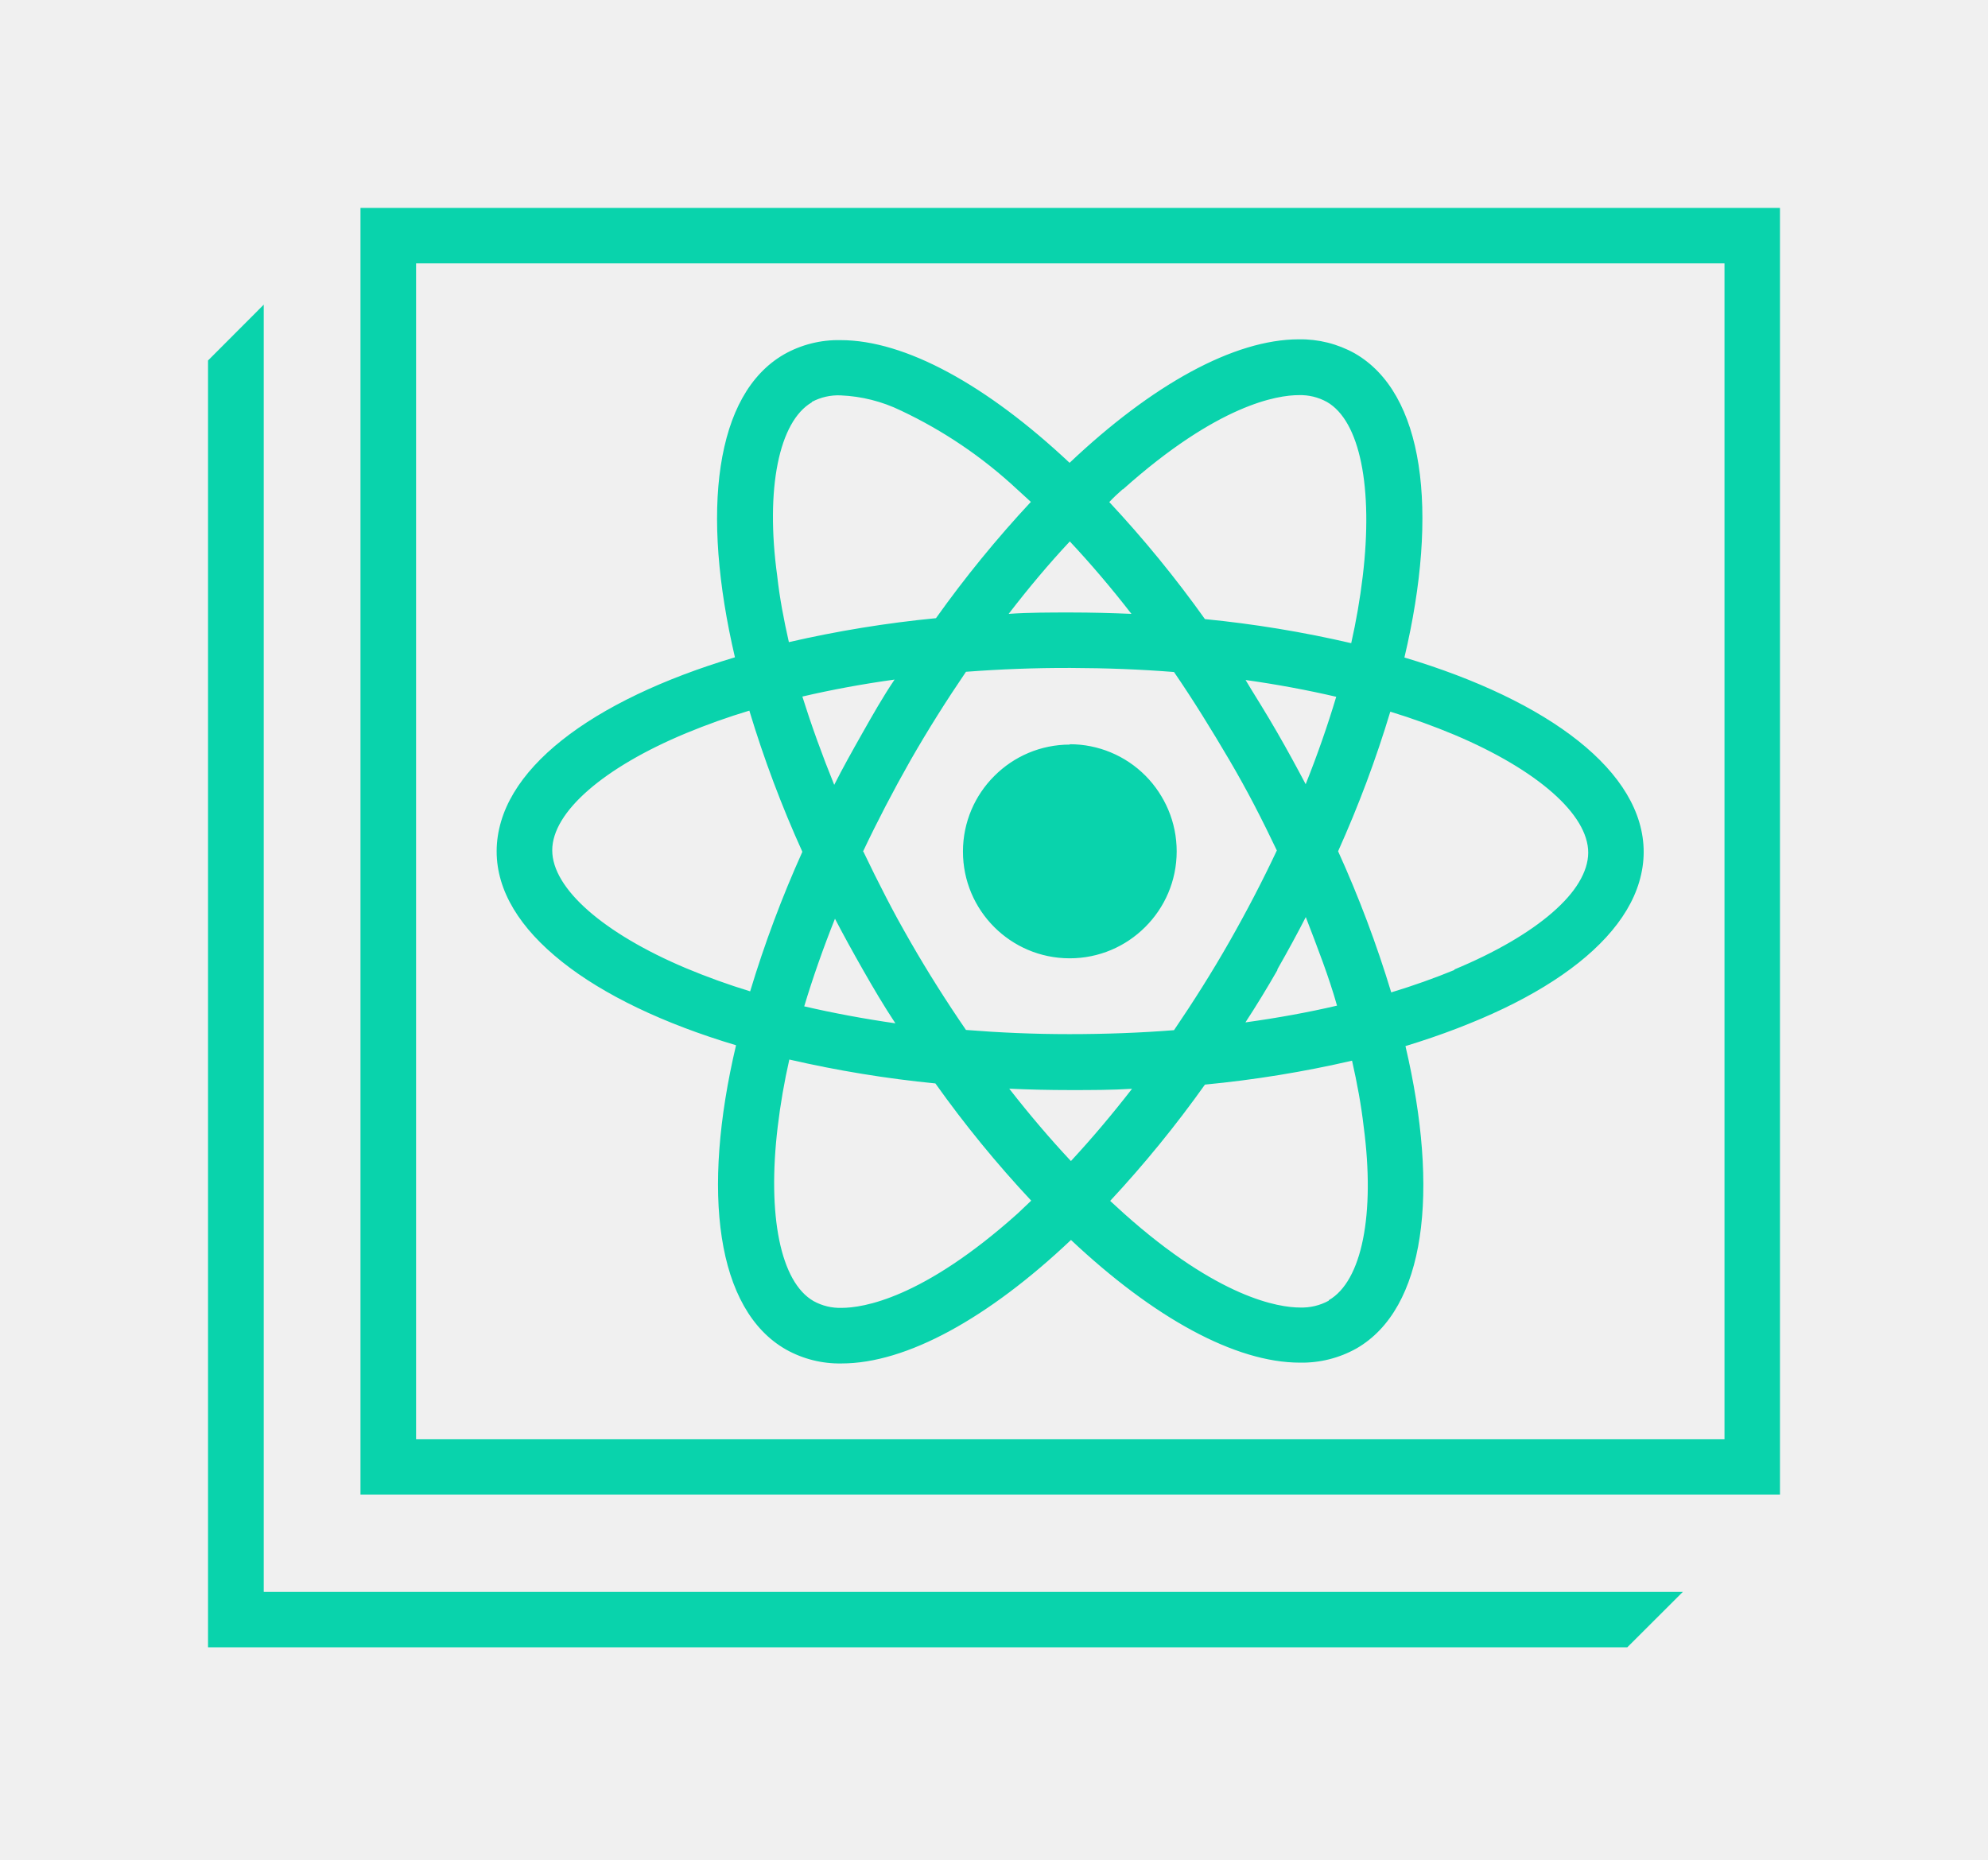
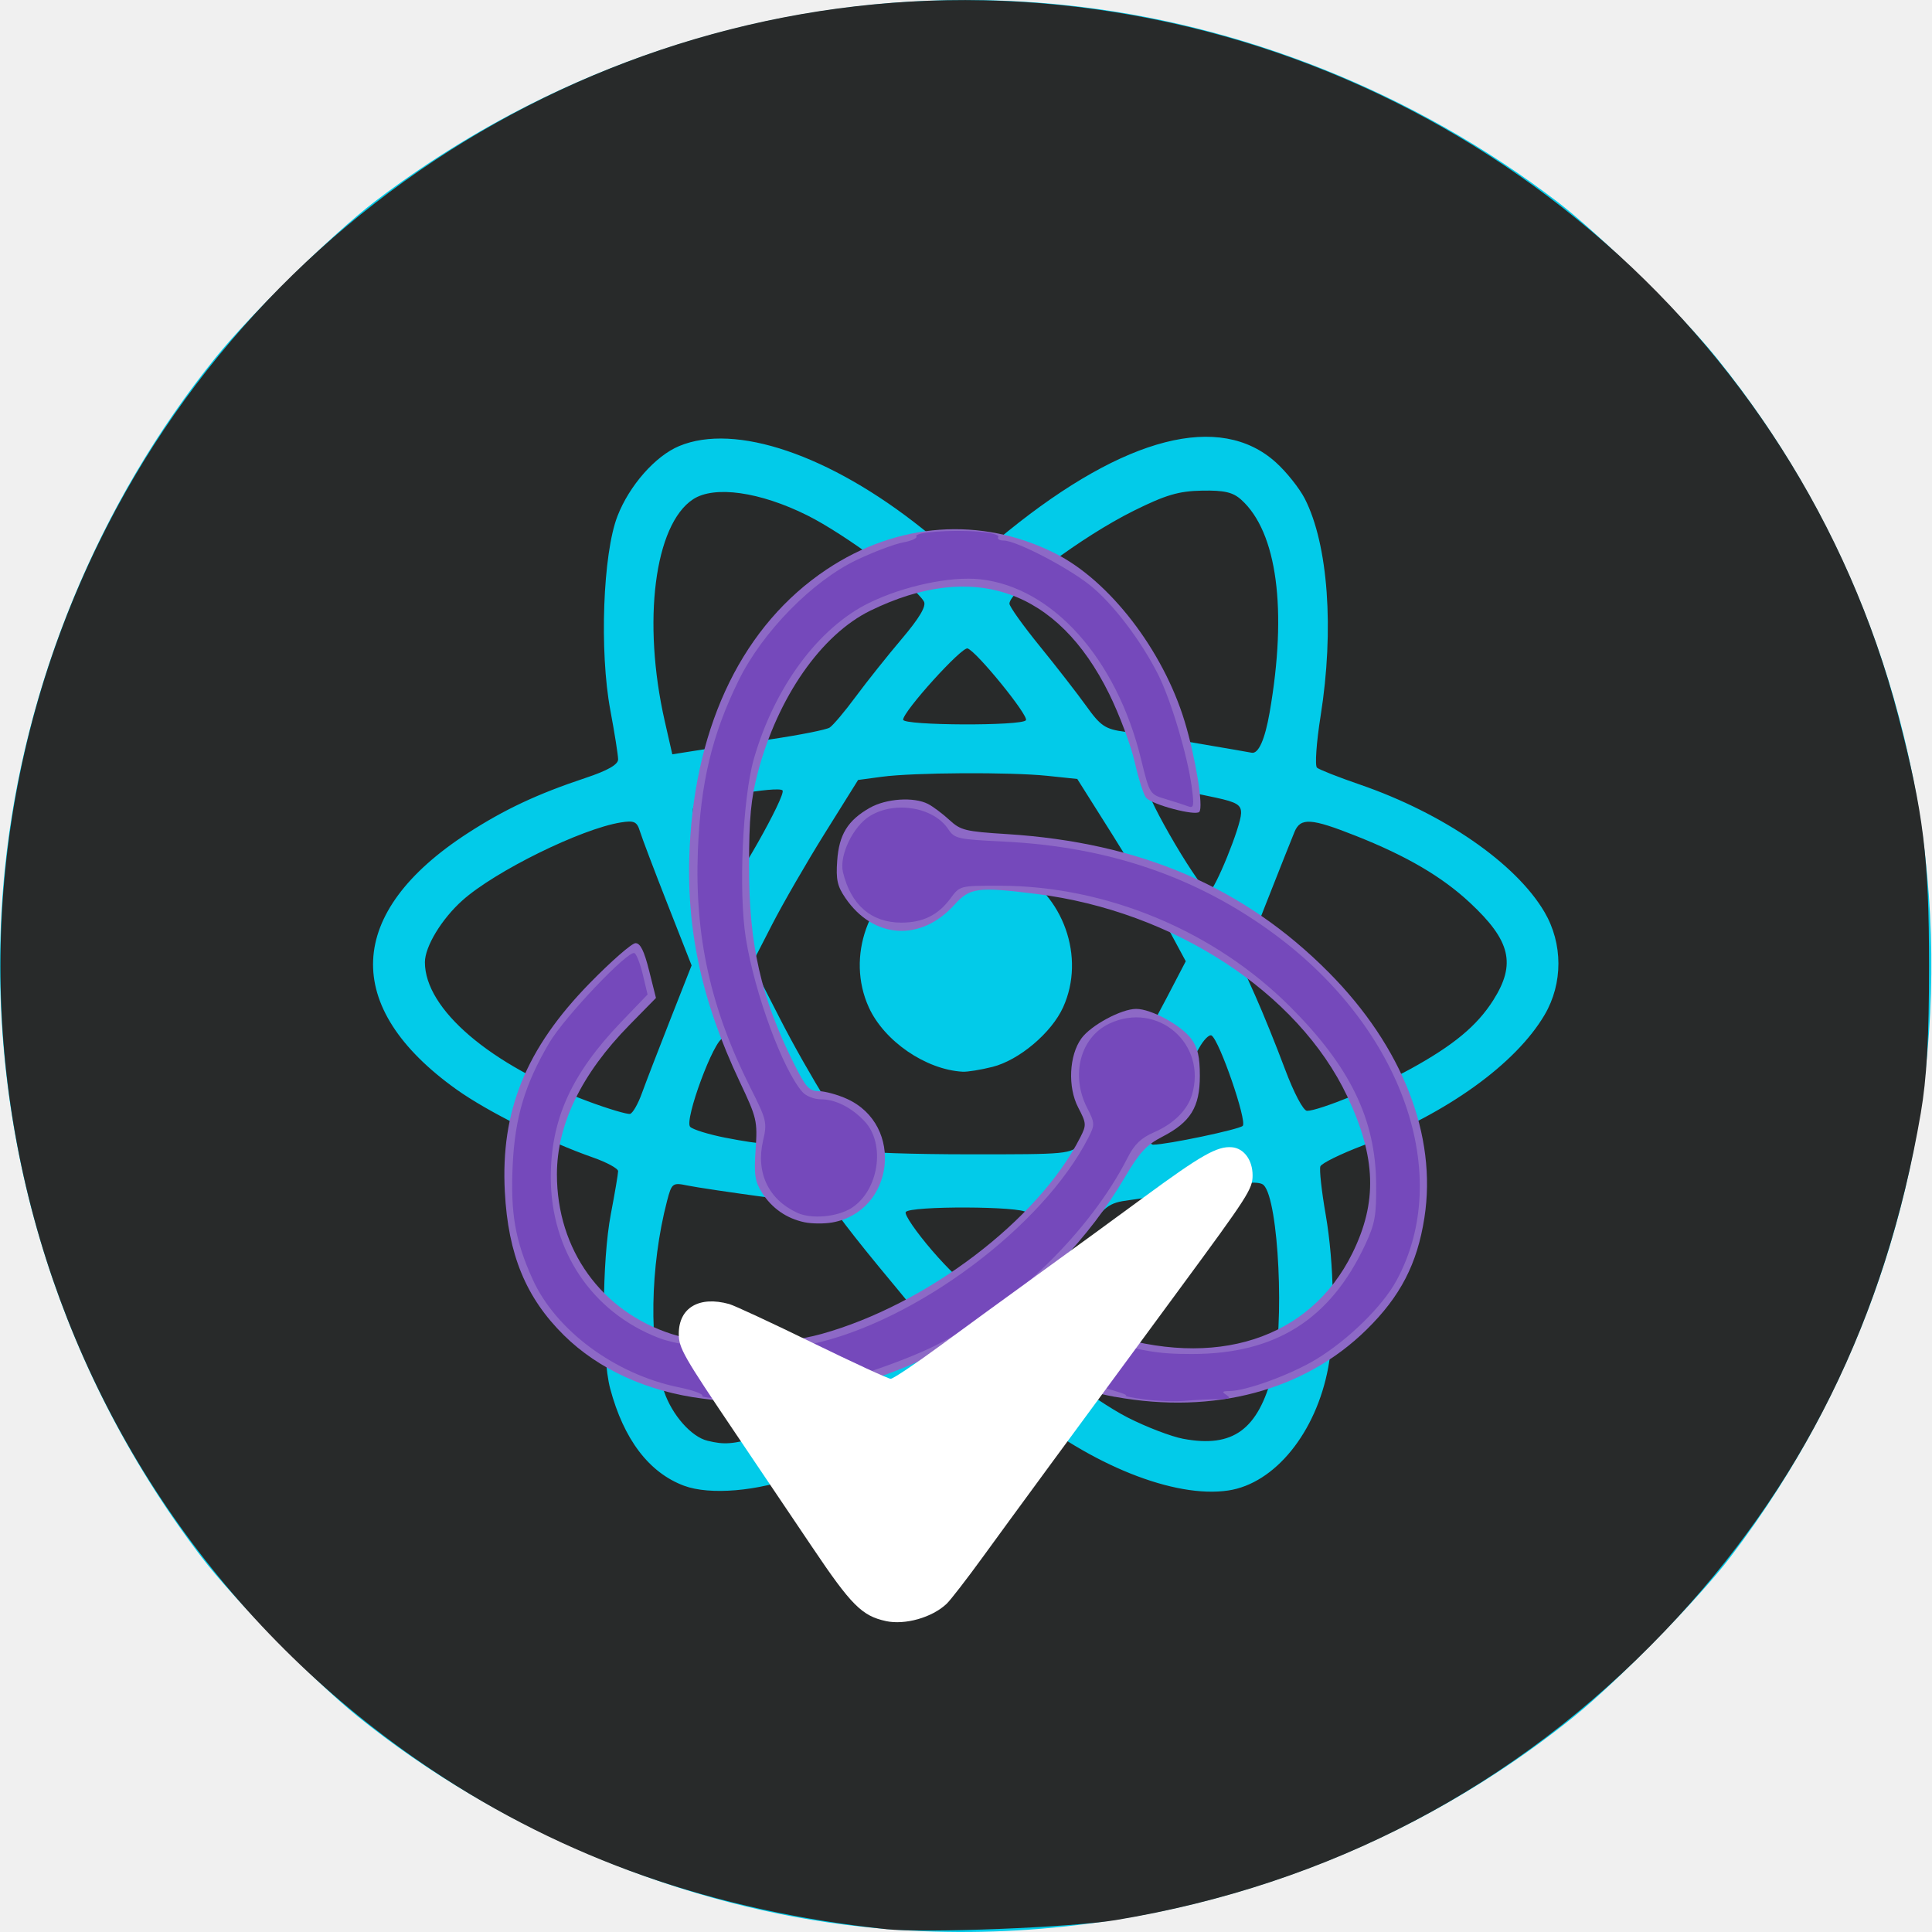
- <svg xmlns="http://www.w3.org/2000/svg" viewBox="0 0 170.96 159.93">
-   <defs>
-     <style>.cls-1{fill:#09d3ac;}</style>
-   </defs>
-   <path class="cls-1" d="M141.35,73.27c0-6.89-8.11-13-20.58-16.73,3-12.67,1.69-22.75-4.28-26.16a9.55,9.55,0,0,0-4.79-1.2c-5.57,0-12.61,3.89-19.72,10.62-7.11-6.68-14.13-10.55-19.69-10.55a9.46,9.46,0,0,0-4.86,1.22c-5.94,3.42-7.17,13.44-4.21,26.05-12.41,3.71-20.48,9.77-20.5,16.63s8.12,13,20.59,16.72c-3,12.68-1.7,22.75,4.28,26.16a9.41,9.41,0,0,0,4.78,1.2c5.58,0,12.62-3.89,19.73-10.62,7.1,6.68,14.12,10.55,19.69,10.55a9.59,9.59,0,0,0,4.86-1.22c5.94-3.42,7.16-13.44,4.21-26C133.27,86.18,141.34,80.12,141.35,73.27ZM96.56,42.06c8.19-7.33,13.31-8.12,15.13-8.12h0a4.71,4.71,0,0,1,2.42.58c2.86,1.63,4,7.38,3.09,15a56.73,56.73,0,0,1-1,5.79,97.7,97.7,0,0,0-12.58-2.07,98.47,98.47,0,0,0-8.24-10.08C95.75,42.79,96.15,42.42,96.56,42.06ZM71.77,78.94c.78,1.5,1.61,3,2.47,4.51S76,86.49,77,88c-2.71-.39-5.34-.88-7.84-1.46C69.86,84,70.75,81.5,71.77,78.94ZM69,59.9c2.53-.59,5.18-1.08,7.93-1.46-1,1.48-1.86,3-2.76,4.59s-1.69,3-2.46,4.52Q70.18,63.65,69,59.9Zm5.21,13.34q1.86-3.93,4.09-7.86c1.5-2.62,3.11-5.17,4.77-7.61,2.91-.22,5.91-.34,9-.33s6,.12,8.89.35c1.66,2.42,3.25,5,4.75,7.55s2.88,5.22,4.12,7.83c-1.23,2.62-2.6,5.25-4.08,7.85s-3.11,5.18-4.77,7.62c-2.91.23-5.91.34-9,.34s-6-.13-8.89-.36c-1.66-2.42-3.26-4.94-4.76-7.55S75.5,75.85,74.25,73.24Zm32.86-14.77c2.72.38,5.35.87,7.84,1.45-.74,2.47-1.62,5-2.64,7.55-.79-1.5-1.61-3-2.48-4.51S108,59.93,107.11,58.47Zm2.76,24.92q1.29-2.27,2.46-4.53c1,2.6,2,5.16,2.7,7.66-2.52.59-5.17,1.07-7.92,1.45Q108.52,85.75,109.87,83.39ZM92,46.56c1.8,1.92,3.57,4,5.3,6.23-1.71-.07-3.46-.12-5.23-.12s-3.58,0-5.33.12C88.45,50.57,90.2,48.48,92,46.56Zm-22.18-12A4.82,4.82,0,0,1,72.29,34a13.11,13.11,0,0,1,5.19,1.31,39.07,39.07,0,0,1,10,6.78l1.17,1.07a98.49,98.49,0,0,0-8.16,10,98.88,98.88,0,0,0-12.65,2.06c-.44-1.94-.8-3.84-1-5.67C65.8,42,67,36.24,69.81,34.6ZM64.53,85.26a58.75,58.75,0,0,1-5.54-2c-7.1-3-11.5-6.85-11.5-10.14S51.91,66,59,63.05a57.63,57.63,0,0,1,5.44-1.94A97.93,97.93,0,0,0,69,73.25,98.72,98.72,0,0,0,64.53,85.26Zm23,19.1c-8.19,7.33-13.31,8.11-15.14,8.11a4.69,4.69,0,0,1-2.42-.58c-2.86-1.63-4-7.38-3.09-15a56.07,56.07,0,0,1,1-5.78,99.51,99.51,0,0,0,12.58,2.06,97.17,97.17,0,0,0,8.24,10.08Zm4.57-4.51c-1.8-1.92-3.57-4-5.31-6.23,1.72.08,3.47.12,5.24.12s3.58,0,5.33-.11C95.63,95.85,93.87,97.93,92.09,99.85Zm22.18,12a4.82,4.82,0,0,1-2.48.59c-1.82,0-7-.8-15.16-8.1l-1.17-1.07a98.44,98.44,0,0,0,8.15-10,97,97,0,0,0,12.66-2.06c.44,1.94.79,3.84,1,5.67C118.27,104.42,117.12,110.18,114.27,111.81Zm10.8-28.44c-1.71.7-3.52,1.35-5.44,1.93a98.54,98.54,0,0,0-4.57-12.14,98.1,98.1,0,0,0,4.49-12,58.75,58.75,0,0,1,5.54,2c7.09,3,11.5,6.85,11.49,10.14S132.17,80.42,125.07,83.37ZM92,82.39a9.18,9.18,0,1,0-9.17-9.19A9.17,9.17,0,0,0,92,82.39ZM31,17.88V128.53H153.07V17.88ZM148.3,123.77H35.78V22.65H148.3Zm-85-33.9c-3,12.68-1.7,22.75,4.28,26.16a9.41,9.41,0,0,0,4.78,1.2c5.58,0,12.62-3.89,19.73-10.62,7.1,6.68,14.12,10.55,19.69,10.55a9.59,9.59,0,0,0,4.86-1.22c5.94-3.42,7.16-13.44,4.21-26,12.41-3.72,20.48-9.78,20.49-16.63s-8.11-13-20.58-16.73c3-12.67,1.69-22.75-4.28-26.16a9.55,9.55,0,0,0-4.79-1.2c-5.57,0-12.61,3.89-19.72,10.62-7.11-6.68-14.13-10.55-19.69-10.55a9.46,9.46,0,0,0-4.86,1.22c-5.94,3.42-7.17,13.44-4.21,26.05-12.41,3.71-20.48,9.77-20.5,16.63S50.84,86.13,63.31,89.87Zm24.21,14.49c-8.19,7.33-13.31,8.11-15.14,8.11a4.69,4.69,0,0,1-2.42-.58c-2.86-1.63-4-7.38-3.09-15a56.07,56.07,0,0,1,1-5.78,99.51,99.51,0,0,0,12.58,2.06,97.17,97.17,0,0,0,8.24,10.08Zm24.79-36.89c-.79-1.5-1.61-3-2.48-4.51s-1.8-3-2.72-4.49c2.72.38,5.35.87,7.84,1.45C114.21,62.39,113.33,64.92,112.31,67.47Zm2.72,19c-2.52.59-5.17,1.07-7.92,1.45q1.41-2.22,2.76-4.58t2.46-4.53C113.37,81.46,114.28,84,115,86.52Zm-5.21-13.35c-1.23,2.62-2.6,5.25-4.08,7.85s-3.11,5.18-4.77,7.62c-2.91.23-5.91.34-9,.34s-6-.13-8.89-.36c-1.66-2.42-3.26-4.94-4.76-7.55s-2.87-5.22-4.12-7.83q1.86-3.93,4.09-7.86c1.5-2.62,3.11-5.17,4.77-7.61,2.91-.22,5.91-.34,9-.33s6,.12,8.89.35c1.66,2.42,3.25,5,4.75,7.55S108.58,70.56,109.82,73.17ZM77,88c-2.71-.39-5.34-.88-7.84-1.46.74-2.46,1.63-5,2.65-7.55.78,1.5,1.61,3,2.47,4.51S76,86.49,77,88ZM74.21,63c-.87,1.5-1.69,3-2.46,4.52Q70.18,63.65,69,59.9c2.53-.59,5.18-1.08,7.93-1.46C76,59.92,75.11,61.45,74.21,63ZM92.09,99.85c-1.8-1.92-3.57-4-5.31-6.23,1.72.08,3.47.12,5.24.12s3.58,0,5.33-.11C95.63,95.85,93.87,97.93,92.09,99.85Zm22.18,12a4.82,4.82,0,0,1-2.48.59c-1.82,0-7-.8-15.16-8.1l-1.17-1.07a98.44,98.44,0,0,0,8.15-10,97,97,0,0,0,12.66-2.06c.44,1.94.79,3.84,1,5.67C118.27,104.42,117.12,110.18,114.27,111.81Zm5.28-50.66a58.75,58.75,0,0,1,5.54,2c7.09,3,11.5,6.85,11.49,10.14s-4.41,7.16-11.51,10.11c-1.71.7-3.52,1.35-5.44,1.93a98.54,98.54,0,0,0-4.57-12.14A98.1,98.1,0,0,0,119.55,61.15Zm-23-19.09c8.19-7.33,13.31-8.12,15.13-8.12h0a4.71,4.71,0,0,1,2.42.58c2.86,1.63,4,7.38,3.09,15a56.73,56.73,0,0,1-1,5.79,97.7,97.7,0,0,0-12.58-2.07,98.47,98.47,0,0,0-8.24-10.08C95.75,42.79,96.15,42.42,96.56,42.06ZM92,46.56c1.8,1.92,3.57,4,5.3,6.23-1.71-.07-3.46-.12-5.23-.12s-3.58,0-5.33.12C88.45,50.57,90.2,48.48,92,46.56Zm-22.18-12A4.82,4.82,0,0,1,72.29,34a13.11,13.11,0,0,1,5.19,1.31,39.07,39.07,0,0,1,10,6.78l1.17,1.07a98.49,98.49,0,0,0-8.16,10,98.88,98.88,0,0,0-12.65,2.06c-.44-1.94-.8-3.84-1-5.67C65.8,42,67,36.24,69.81,34.6ZM59,63.05a57.63,57.63,0,0,1,5.44-1.94A97.93,97.93,0,0,0,69,73.25a98.72,98.72,0,0,0-4.49,12,58.75,58.75,0,0,1-5.54-2c-7.1-3-11.5-6.85-11.5-10.14S51.91,66,59,63.05Zm33,1a9.18,9.18,0,1,0,9.17,9.19A9.17,9.17,0,0,0,92,64Zm0,0a9.18,9.18,0,1,0,9.17,9.19A9.17,9.17,0,0,0,92,64Zm0,0a9.18,9.18,0,1,0,9.17,9.19A9.17,9.17,0,0,0,92,64Zm49.35,9.24c0-6.89-8.11-13-20.58-16.73,3-12.67,1.69-22.75-4.28-26.16a9.55,9.55,0,0,0-4.79-1.2c-5.57,0-12.61,3.89-19.72,10.62-7.11-6.68-14.13-10.55-19.69-10.55a9.46,9.46,0,0,0-4.86,1.22c-5.94,3.42-7.17,13.44-4.21,26.05-12.41,3.71-20.48,9.77-20.5,16.63s8.12,13,20.59,16.72c-3,12.68-1.7,22.75,4.28,26.16a9.41,9.41,0,0,0,4.78,1.2c5.58,0,12.62-3.89,19.73-10.62,7.1,6.68,14.12,10.55,19.69,10.55a9.59,9.59,0,0,0,4.86-1.22c5.94-3.42,7.16-13.44,4.21-26C133.27,86.18,141.34,80.12,141.35,73.27ZM96.56,42.06c8.19-7.33,13.31-8.12,15.13-8.12h0a4.71,4.71,0,0,1,2.42.58c2.86,1.63,4,7.38,3.09,15a56.73,56.73,0,0,1-1,5.79,97.7,97.7,0,0,0-12.58-2.07,98.47,98.47,0,0,0-8.24-10.08C95.75,42.79,96.15,42.42,96.56,42.06ZM71.77,78.94c.78,1.5,1.61,3,2.47,4.51S76,86.49,77,88c-2.71-.39-5.34-.88-7.84-1.46C69.86,84,70.75,81.5,71.77,78.94ZM69,59.9c2.53-.59,5.18-1.08,7.93-1.46-1,1.48-1.86,3-2.76,4.59s-1.69,3-2.46,4.52Q70.18,63.65,69,59.9Zm5.21,13.34q1.86-3.93,4.09-7.86c1.5-2.62,3.11-5.17,4.77-7.61,2.91-.22,5.91-.34,9-.33s6,.12,8.89.35c1.66,2.42,3.25,5,4.75,7.55s2.88,5.22,4.12,7.83c-1.23,2.62-2.6,5.25-4.08,7.85s-3.11,5.18-4.77,7.62c-2.91.23-5.91.34-9,.34s-6-.13-8.89-.36c-1.66-2.42-3.26-4.94-4.76-7.55S75.5,75.85,74.25,73.24Zm32.86-14.77c2.72.38,5.35.87,7.84,1.45-.74,2.47-1.62,5-2.64,7.55-.79-1.5-1.61-3-2.48-4.51S108,59.93,107.11,58.47Zm2.76,24.92q1.29-2.27,2.46-4.53c1,2.6,2,5.16,2.7,7.66-2.52.59-5.17,1.07-7.92,1.45Q108.52,85.75,109.87,83.39ZM92,46.56c1.8,1.92,3.57,4,5.3,6.23-1.71-.07-3.46-.12-5.23-.12s-3.58,0-5.33.12C88.45,50.57,90.2,48.48,92,46.56Zm-22.18-12A4.82,4.82,0,0,1,72.29,34a13.11,13.11,0,0,1,5.19,1.31,39.07,39.07,0,0,1,10,6.78l1.17,1.07a98.49,98.49,0,0,0-8.16,10,98.88,98.88,0,0,0-12.65,2.06c-.44-1.94-.8-3.84-1-5.67C65.8,42,67,36.24,69.81,34.6ZM64.53,85.26a58.75,58.75,0,0,1-5.54-2c-7.1-3-11.5-6.85-11.5-10.14S51.91,66,59,63.05a57.63,57.63,0,0,1,5.44-1.94A97.93,97.93,0,0,0,69,73.25,98.72,98.72,0,0,0,64.53,85.26Zm23,19.1c-8.19,7.33-13.31,8.11-15.14,8.11a4.69,4.69,0,0,1-2.42-.58c-2.86-1.63-4-7.38-3.09-15a56.07,56.07,0,0,1,1-5.78,99.51,99.51,0,0,0,12.58,2.06,97.17,97.17,0,0,0,8.24,10.08Zm4.57-4.51c-1.8-1.92-3.57-4-5.31-6.23,1.72.08,3.47.12,5.24.12s3.58,0,5.33-.11C95.63,95.85,93.87,97.93,92.09,99.85Zm22.18,12a4.82,4.82,0,0,1-2.48.59c-1.82,0-7-.8-15.16-8.1l-1.17-1.07a98.44,98.44,0,0,0,8.15-10,97,97,0,0,0,12.66-2.06c.44,1.94.79,3.84,1,5.67C118.27,104.42,117.12,110.18,114.27,111.81Zm10.8-28.44c-1.71.7-3.52,1.35-5.44,1.93a98.54,98.54,0,0,0-4.57-12.14,98.1,98.1,0,0,0,4.49-12,58.75,58.75,0,0,1,5.54,2c7.09,3,11.5,6.85,11.49,10.14S132.17,80.42,125.07,83.37ZM92,82.39a9.18,9.18,0,1,0-9.17-9.19A9.17,9.17,0,0,0,92,82.39Zm-69.32,54.5V26.2L17.89,31V141.66H139.94l4.78-4.77Z" />
+ <svg xmlns="http://www.w3.org/2000/svg" width="181.35mm" height="181.411mm" viewBox="0 0 181.35 181.411" version="1.1" id="svg8">
+   <defs id="defs2" />
+   <g id="layer1" transform="translate(-14.32487,-57.79436)">
+     <g id="g896">
+       <g transform="matrix(1.714403,0,0,1.714403,101.1372,-62.60127)" id="g848">
+         <path id="path852" d="m -3.39,175.757 c -9.764,-1.03 -19.903,-5.258 -27.679,-11.541 -2.343,-1.893 -6.79,-6.429 -8.504,-8.673 -8.288,-10.851 -12.154,-24.367 -10.797,-37.741 1.024,-10.086 5.147,-20.079 11.554,-28.008 1.893,-2.343 6.429,-6.79 8.673,-8.504 10.851,-8.288 24.367,-12.154 37.741,-10.797 9.665,0.981 19.216,4.789 27.082,10.797 2.244,1.714 6.78,6.161 8.673,8.504 15.434,19.099 15.746,46.124 0.757,65.749 -1.714,2.244 -6.161,6.78 -8.504,8.673 -10.871,8.785 -25.127,13.004 -38.996,11.541 z" style="fill:#02cbe9;stroke-width:0.265" />
+         <path id="path850" d="M -2.098,175.886 C -11.523,174.899 -19.722,172.023 -27.018,167.144 -49.106,152.376 -56.865,123.779 -45.24,99.98 -35.545,80.129 -14.453,68.298 7.333,70.49 29.341,72.704 47.844,88.363 53.328,109.416 c 1.386,5.321 1.689,7.784 1.689,13.715 0,3.921 -0.126,6.157 -0.454,8.07 -1.925,11.22 -6.525,20.516 -14.044,28.385 -8.129,8.506 -18.297,13.854 -30.05,15.804 -2.441,0.405 -10.43,0.721 -12.568,0.497 z m -4.791,-24.821 c 2.299,-0.865 4.495,-2.199 7.155,-4.347 1.408,-1.137 2.205,-1.618 2.422,-1.462 0.177,0.128 1.316,1.043 2.531,2.034 3.903,3.184 8.472,5.012 11.42,4.57 2.545,-0.382 4.806,-3.165 5.472,-6.738 0.386,-2.074 0.325,-5.703 -0.141,-8.378 -0.224,-1.283 -0.354,-2.469 -0.29,-2.636 0.064,-0.167 1.11,-0.682 2.325,-1.143 4.594,-1.747 8.377,-4.467 9.959,-7.161 1.007,-1.716 1.004,-3.898 -0.008,-5.623 -1.569,-2.673 -5.532,-5.408 -10.123,-6.988 -1.164,-0.4 -2.216,-0.815 -2.338,-0.921 -0.122,-0.106 -0.033,-1.381 0.198,-2.834 0.753,-4.737 0.415,-9.387 -0.864,-11.895 C 20.536,96.971 19.825,96.077 19.246,95.554 16.191,92.794 10.993,94.124 4.587,99.307 L 2.327,101.135 -0.127,99.175 C -5.186,95.136 -10.373,93.375 -13.44,94.657 c -1.305,0.545 -2.728,2.161 -3.378,3.836 -0.799,2.057 -0.995,7.408 -0.39,10.636 0.234,1.248 0.425,2.459 0.425,2.69 0,0.284 -0.578,0.613 -1.784,1.014 -2.63,0.875 -4.441,1.724 -6.451,3.025 -6.694,4.331 -6.921,9.539 -0.611,14.042 1.699,1.212 5.003,2.86 7.457,3.717 0.764,0.267 1.389,0.607 1.389,0.754 -2.6e-5,0.148 -0.179,1.202 -0.397,2.342 -0.492,2.57 -0.512,7.79 -0.037,9.568 0.743,2.783 2.127,4.603 4.042,5.318 1.417,0.529 4.054,0.304 6.285,-0.535 z m -4.998,-1.929 c -0.884,-0.213 -1.937,-1.406 -2.377,-2.694 -0.843,-2.466 -0.775,-6.852 0.162,-10.442 0.254,-0.974 0.306,-1.013 1.108,-0.845 0.463,0.097 2.444,0.392 4.402,0.656 3.159,0.425 3.606,0.549 3.969,1.097 0.225,0.34 1.182,1.557 2.128,2.704 3.108,3.77 2.84,3.253 2.1,4.051 -1.941,2.091 -6.017,4.589 -8.571,5.252 -1.607,0.418 -1.985,0.446 -2.921,0.221 z m 26.061,-0.105 c -0.655,-0.122 -2.024,-0.646 -3.043,-1.165 -1.827,-0.929 -5.819,-3.925 -6.245,-4.686 -0.154,-0.275 0.143,-0.815 1.004,-1.82 0.672,-0.786 1.869,-2.286 2.659,-3.334 1.348,-1.788 1.513,-1.916 2.671,-2.07 0.679,-0.09 2.544,-0.379 4.145,-0.642 2.159,-0.354 2.988,-0.401 3.21,-0.179 0.827,0.823 1.156,7.768 0.489,10.329 -0.8,3.073 -2.173,4.074 -4.89,3.566 z M 0.422,138.727 c -0.884,-1.027 -1.537,-1.979 -1.452,-2.117 0.214,-0.346 6.397,-0.324 6.612,0.025 0.216,0.35 -2.682,3.959 -3.18,3.959 -0.205,0 -1.096,-0.84 -1.98,-1.867 z m -3.874,-5.48 c -0.538,-0.352 -2.936,-4.237 -4.482,-7.26 l -1.52,-2.971 1.09,-2.125 c 0.6,-1.169 1.908,-3.435 2.908,-5.036 l 1.817,-2.91 1.3,-0.175 c 1.734,-0.234 7.038,-0.264 9.072,-0.051 l 1.632,0.171 1.936,3.071 c 1.065,1.689 2.402,3.935 2.971,4.992 l 1.035,1.921 -1.058,2.03 c -1.579,3.029 -4.095,7.277 -4.71,7.953 -0.529,0.582 -0.669,0.595 -6.118,0.591 -3.067,-0.002 -5.71,-0.091 -5.873,-0.198 z m 7.175,-4.588 c 1.458,-0.367 3.231,-1.864 3.867,-3.265 1.243,-2.736 0.017,-6.181 -2.691,-7.563 -1.378,-0.703 -3.879,-0.705 -5.254,-0.004 -2.736,1.396 -3.953,4.806 -2.699,7.567 0.841,1.852 3.115,3.414 5.138,3.53 0.263,0.015 1,-0.104 1.638,-0.265 z m -14.627,3.881 c -0.915,-0.18 -1.784,-0.448 -1.931,-0.596 -0.346,-0.346 1.323,-4.846 1.797,-4.846 0.184,0 0.687,0.685 1.117,1.521 0.431,0.837 1.14,2.049 1.577,2.694 0.437,0.645 0.734,1.27 0.66,1.389 -0.177,0.287 -1.197,0.235 -3.221,-0.163 z m 23.231,0.049 c 0.002,-0.182 0.508,-1.183 1.124,-2.224 0.616,-1.041 1.327,-2.269 1.581,-2.729 0.253,-0.46 0.564,-0.772 0.689,-0.694 0.432,0.267 1.959,4.695 1.706,4.948 -0.198,0.198 -4.157,1.029 -4.907,1.03 -0.109,2e-4 -0.196,-0.148 -0.194,-0.33 z m -30.783,-2.053 c -5.33,-1.979 -8.909,-5.035 -8.909,-7.607 0,-0.858 0.917,-2.371 2.052,-3.386 1.791,-1.602 6.491,-3.916 8.669,-4.27 0.74,-0.12 0.894,-0.05 1.057,0.485 0.105,0.344 0.784,2.137 1.51,3.985 l 1.319,3.359 -1.177,2.991 c -0.647,1.645 -1.346,3.458 -1.552,4.028 -0.206,0.571 -0.493,1.07 -0.637,1.111 -0.144,0.041 -1.194,-0.272 -2.333,-0.695 z m 38.186,-1.784 c -0.476,-1.273 -1.201,-3.065 -1.612,-3.982 l -0.747,-1.666 1.322,-3.361 c 0.727,-1.848 1.434,-3.629 1.571,-3.956 0.331,-0.791 0.905,-0.754 3.362,0.22 2.786,1.103 4.717,2.236 6.248,3.663 2.228,2.078 2.532,3.353 1.274,5.338 -0.888,1.401 -2.176,2.47 -4.538,3.767 -1.771,0.972 -5.03,2.292 -5.659,2.292 -0.205,0 -0.723,-0.982 -1.221,-2.315 z m -31.298,-10.433 c -0.843,-2.022 -1.294,-3.712 -1.056,-3.95 0.365,-0.365 4.6,-1.111 4.845,-0.853 0.224,0.236 -2.723,5.448 -3.163,5.595 -0.143,0.048 -0.425,-0.308 -0.626,-0.791 z m 25.29,-1.864 c -0.882,-1.495 -1.543,-2.821 -1.468,-2.946 0.142,-0.237 1.361,-0.104 3.708,0.406 1.145,0.249 1.387,0.399 1.375,0.855 -0.018,0.731 -1.434,4.211 -1.758,4.319 -0.139,0.046 -0.975,-1.139 -1.857,-2.634 z m -27.95,-6.729 c -1.242,-5.459 -0.563,-10.77 1.553,-12.156 1.164,-0.762 3.659,-0.41 6.256,0.884 2.05,1.022 5.906,3.87 6.385,4.717 0.142,0.251 -0.25,0.91 -1.213,2.046 -0.782,0.922 -1.915,2.344 -2.518,3.16 -0.603,0.817 -1.248,1.581 -1.433,1.699 -0.185,0.118 -1.646,0.408 -3.247,0.645 -1.601,0.237 -3.464,0.518 -4.14,0.625 l -1.23,0.194 z m 29.198,1.216 c -1.528,-0.259 -3.327,-0.545 -3.998,-0.635 -1.074,-0.144 -1.326,-0.312 -2.113,-1.41 -0.491,-0.685 -1.639,-2.164 -2.551,-3.285 -0.912,-1.121 -1.658,-2.167 -1.658,-2.323 0,-0.709 3.974,-3.681 6.799,-5.084 1.754,-0.871 2.47,-1.083 3.741,-1.107 1.228,-0.023 1.7,0.086 2.158,0.5 1.963,1.771 2.531,6.026 1.554,11.642 -0.261,1.5 -0.617,2.295 -0.99,2.212 -0.091,-0.02 -1.416,-0.249 -2.944,-0.508 z M -1.172,109.644 c 0,-0.455 3.212,-4.007 3.53,-3.903 0.493,0.161 3.352,3.678 3.196,3.931 -0.199,0.323 -6.726,0.296 -6.726,-0.027 z" style="fill:#282a2a;stroke-width:0.265" />
+       </g>
+       <g transform="matrix(1.458015,0,0,1.458015,98.5287,-191.969)" id="g860">
+         <path id="path864" d="m -12.492,261.377 c -3.575,-0.453 -6.721,-1.887 -8.94,-4.077 -2.45,-2.418 -3.596,-5.199 -3.809,-9.248 -0.275,-5.215 1.356,-9.222 5.465,-13.428 1.387,-1.419 2.715,-2.58 2.952,-2.58 0.311,2.6e-4 0.555,0.493 0.874,1.765 l 0.443,1.765 -1.709,1.741 c -3.09,3.148 -4.67,6.404 -4.67,9.622 0,4.848 2.863,8.827 7.398,10.282 2.474,0.793 6.78,0.791 9.64,-0.006 6.775,-1.887 13.968,-7.35 16.664,-12.656 0.409,-0.805 0.402,-0.905 -0.132,-1.929 -0.683,-1.31 -0.587,-3.358 0.208,-4.451 0.615,-0.845 2.573,-1.899 3.527,-1.899 0.971,0 2.916,1.06 3.556,1.938 0.41,0.563 0.545,1.15 0.545,2.381 0,2.006 -0.601,2.979 -2.418,3.914 -1.022,0.526 -1.464,1.005 -2.418,2.621 -4.673,7.917 -12.922,13.238 -22.108,14.263 -1.395,0.156 -2.69,0.268 -2.878,0.249 -0.188,-0.018 -1.175,-0.139 -2.193,-0.268 z m 26.554,-0.112 c -2.233,-0.404 -5.307,-1.465 -5.445,-1.878 -0.049,-0.146 0.631,-0.83 1.51,-1.521 l 1.598,-1.256 1.65,0.545 c 7.139,2.358 13.228,0.401 15.962,-5.132 1.627,-3.293 1.535,-6.183 -0.322,-10.111 -3.168,-6.7 -11.195,-11.93 -20.004,-13.035 -3.789,-0.475 -4.302,-0.408 -5.29,0.689 -2.169,2.408 -5.23,2.217 -7.035,-0.439 -0.516,-0.76 -0.607,-1.175 -0.522,-2.387 0.118,-1.691 0.679,-2.604 2.097,-3.41 1.058,-0.602 2.836,-0.72 3.752,-0.251 0.318,0.163 0.935,0.625 1.372,1.027 0.732,0.674 1.02,0.745 3.704,0.914 8.595,0.541 15.274,3.41 20.727,8.902 4.758,4.792 6.988,10.508 6.166,15.802 -0.461,2.972 -1.544,5.066 -3.727,7.211 -3.996,3.925 -9.816,5.481 -16.191,4.327 z M -5.937,250.02 c -1.16,-0.243 -2.109,-0.904 -2.749,-1.916 -0.45,-0.712 -0.514,-1.15 -0.404,-2.77 0.125,-1.846 0.083,-2.025 -1.023,-4.366 -2.482,-5.25 -3.479,-9.929 -3.223,-15.126 0.395,-8.015 3.496,-14.305 8.803,-17.854 4.571,-3.057 9.968,-3.441 14.73,-1.049 3.497,1.757 6.945,6.229 8.342,10.818 0.705,2.317 1.228,5.551 0.944,5.835 -0.267,0.267 -2.996,-0.454 -3.418,-0.903 -0.156,-0.166 -0.487,-1.195 -0.735,-2.286 -0.248,-1.091 -0.993,-3.082 -1.656,-4.424 -3.31,-6.703 -8.722,-8.59 -15.359,-5.356 -3.176,1.547 -5.988,5.59 -7.265,10.442 -0.441,1.676 -0.558,2.916 -0.564,5.953 -0.009,5.109 0.76,8.515 2.884,12.766 0.773,1.548 0.989,1.787 1.617,1.792 0.398,0.003 1.212,0.227 1.809,0.498 3.707,1.684 3.044,7.244 -0.948,7.958 -0.511,0.091 -1.314,0.086 -1.783,-0.012 z" style="fill:#8d69c6;stroke-width:0.265" />
+         <path id="path862" d="m 15.951,261.426 c -0.8,-0.105 -1.336,-0.217 -1.191,-0.249 0.146,-0.032 -0.576,-0.278 -1.602,-0.547 -1.027,-0.269 -2.337,-0.687 -2.91,-0.929 l -1.043,-0.439 1.191,-1.041 c 0.825,-0.721 1.353,-0.998 1.72,-0.899 3.874,1.044 4.672,1.181 6.898,1.181 5.386,0 8.907,-2.224 11.159,-7.049 0.628,-1.347 0.72,-1.862 0.7,-3.931 -0.041,-4.151 -1.68,-7.526 -5.527,-11.375 -4.894,-4.898 -11.839,-7.794 -18.711,-7.803 -2.571,-0.003 -2.572,-0.003 -3.175,0.816 -0.794,1.078 -1.776,1.562 -3.17,1.561 -1.929,-0.002 -3.249,-1.144 -3.754,-3.251 -0.256,-1.067 0.651,-2.957 1.739,-3.619 1.625,-0.991 4.116,-0.564 5.052,0.865 0.39,0.595 0.615,0.645 3.545,0.785 6.784,0.325 12.525,2.299 17.539,6.029 8.177,6.083 11.457,15.473 7.77,22.246 -0.902,1.658 -3.107,3.818 -5.172,5.067 -1.64,0.992 -4.5,2.038 -5.593,2.046 -0.463,0.003 -0.495,0.051 -0.171,0.261 0.297,0.192 0.156,0.258 -0.558,0.261 -0.525,0.002 -1.478,0.05 -2.117,0.106 -0.639,0.056 -1.816,0.016 -2.617,-0.089 z m -28.473,-0.228 c 0.073,-0.118 -0.605,-0.365 -1.506,-0.548 -4.108,-0.836 -7.935,-3.665 -9.426,-6.968 -1.126,-2.494 -1.432,-4.262 -1.278,-7.389 0.149,-3.043 0.788,-5.169 2.351,-7.826 0.984,-1.672 5.114,-6.015 5.495,-5.78 0.132,0.082 0.374,0.714 0.539,1.406 l 0.299,1.258 -1.698,1.769 c -3.205,3.339 -4.535,6.274 -4.535,10.005 0,4.727 2.654,8.681 6.937,10.336 2.065,0.798 7.016,1.006 9.816,0.413 6.706,-1.42 14.954,-7.569 17.881,-13.328 0.413,-0.813 0.408,-0.914 -0.099,-1.908 -1.071,-2.099 -0.43,-4.526 1.427,-5.408 3.115,-1.478 6.332,1.303 5.323,4.602 -0.3,0.98 -1.191,1.855 -2.444,2.398 -0.825,0.358 -1.26,0.776 -1.689,1.622 -2.39,4.72 -7.343,9.564 -12.368,12.098 -2.14,1.079 -6.651,2.585 -8.441,2.819 -0.761,0.099 -1.32,0.284 -1.241,0.412 0.079,0.127 -1.121,0.231 -2.666,0.231 -1.545,0 -2.75,-0.097 -2.677,-0.215 z m 6.116,-11.788 c -1.856,-0.854 -2.679,-2.584 -2.206,-4.635 0.274,-1.185 0.239,-1.332 -0.814,-3.425 -2.565,-5.101 -3.595,-9.75 -3.382,-15.259 0.17,-4.39 0.911,-7.483 2.631,-10.98 1.532,-3.114 4.755,-6.398 7.607,-7.751 1.091,-0.518 2.43,-1.023 2.974,-1.122 0.544,-0.099 0.931,-0.275 0.86,-0.391 -0.164,-0.266 2.215,-0.445 4.033,-0.304 0.762,0.059 1.32,0.212 1.241,0.34 -0.079,0.128 0.075,0.232 0.343,0.232 0.793,0 4.07,1.692 5.544,2.862 1.47,1.167 3.304,3.57 4.418,5.788 0.814,1.62 1.878,5.182 2.151,7.199 0.165,1.216 0.134,1.406 -0.206,1.276 -0.22,-0.084 -0.872,-0.295 -1.45,-0.468 -1.05,-0.315 -1.051,-0.316 -1.61,-2.599 -1.583,-6.463 -5.695,-11.053 -10.359,-11.563 -1.906,-0.209 -4.926,0.433 -7.144,1.518 -3.263,1.596 -6.082,5.401 -7.418,10.011 -0.733,2.529 -1.007,8.584 -0.526,11.591 0.569,3.553 2.379,8.466 3.649,9.906 0.224,0.255 0.753,0.463 1.174,0.463 0.946,0 1.993,0.528 2.834,1.428 1.35,1.445 0.908,4.421 -0.825,5.556 -0.909,0.595 -2.596,0.752 -3.518,0.328 z" style="fill:#7549bb;stroke-width:0.265" />
+       </g>
+       <g style="fill:#ffffff" transform="matrix(0.8853935,0,0,0.8853935,239.4989,24.65975)" id="g854">
+         <path id="path858" d="m -160.375,209.34 c -2.54,-0.549 -3.676,-1.69 -7.819,-7.853 -1.754,-2.609 -5.399,-8.019 -8.1,-12.02 -5.565,-8.246 -6.041,-9.08 -6.041,-10.586 0,-2.77 2.16,-4.047 5.349,-3.161 0.541,0.15 4.511,1.995 8.822,4.1 4.312,2.105 8.049,3.827 8.305,3.827 0.256,0 2.597,-1.565 5.201,-3.478 2.604,-1.913 7.294,-5.33 10.423,-7.593 3.129,-2.263 8.189,-5.953 11.245,-8.199 6.048,-4.445 7.757,-5.416 9.311,-5.286 1.276,0.106 2.198,1.355 2.198,2.978 0,1.45 -0.438,2.131 -7.8,12.13 -11.403,15.488 -17.747,24.129 -20.824,28.367 -1.691,2.328 -3.413,4.554 -3.828,4.947 -1.537,1.455 -4.407,2.27 -6.442,1.83 z" style="fill:#ffffff;stroke-width:0.265" />
+         <path id="path856" d="m -160.642,208.798 c -1.217,-0.37 -2.238,-1.023 -3.203,-2.046 -1.651,-1.751 -17.475,-25.458 -17.871,-26.771 -0.693,-2.303 0.507,-4.008 2.822,-4.008 1.72,0 2.249,0.216 10.978,4.483 4.394,2.148 7.9,3.708 8.204,3.652 0.292,-0.054 7.77,-5.369 16.618,-11.809 8.848,-6.441 16.586,-11.937 17.196,-12.214 1.667,-0.757 2.922,-0.681 3.515,0.213 0.726,1.094 0.619,2.441 -0.312,3.936 -0.442,0.709 -7.664,10.636 -16.047,22.06 -10.192,13.887 -15.554,20.976 -16.181,21.393 -1.829,1.216 -3.995,1.638 -5.719,1.114 z" style="fill:#ffffff;stroke-width:0.265" />
+       </g>
+     </g>
+   </g>
</svg>
